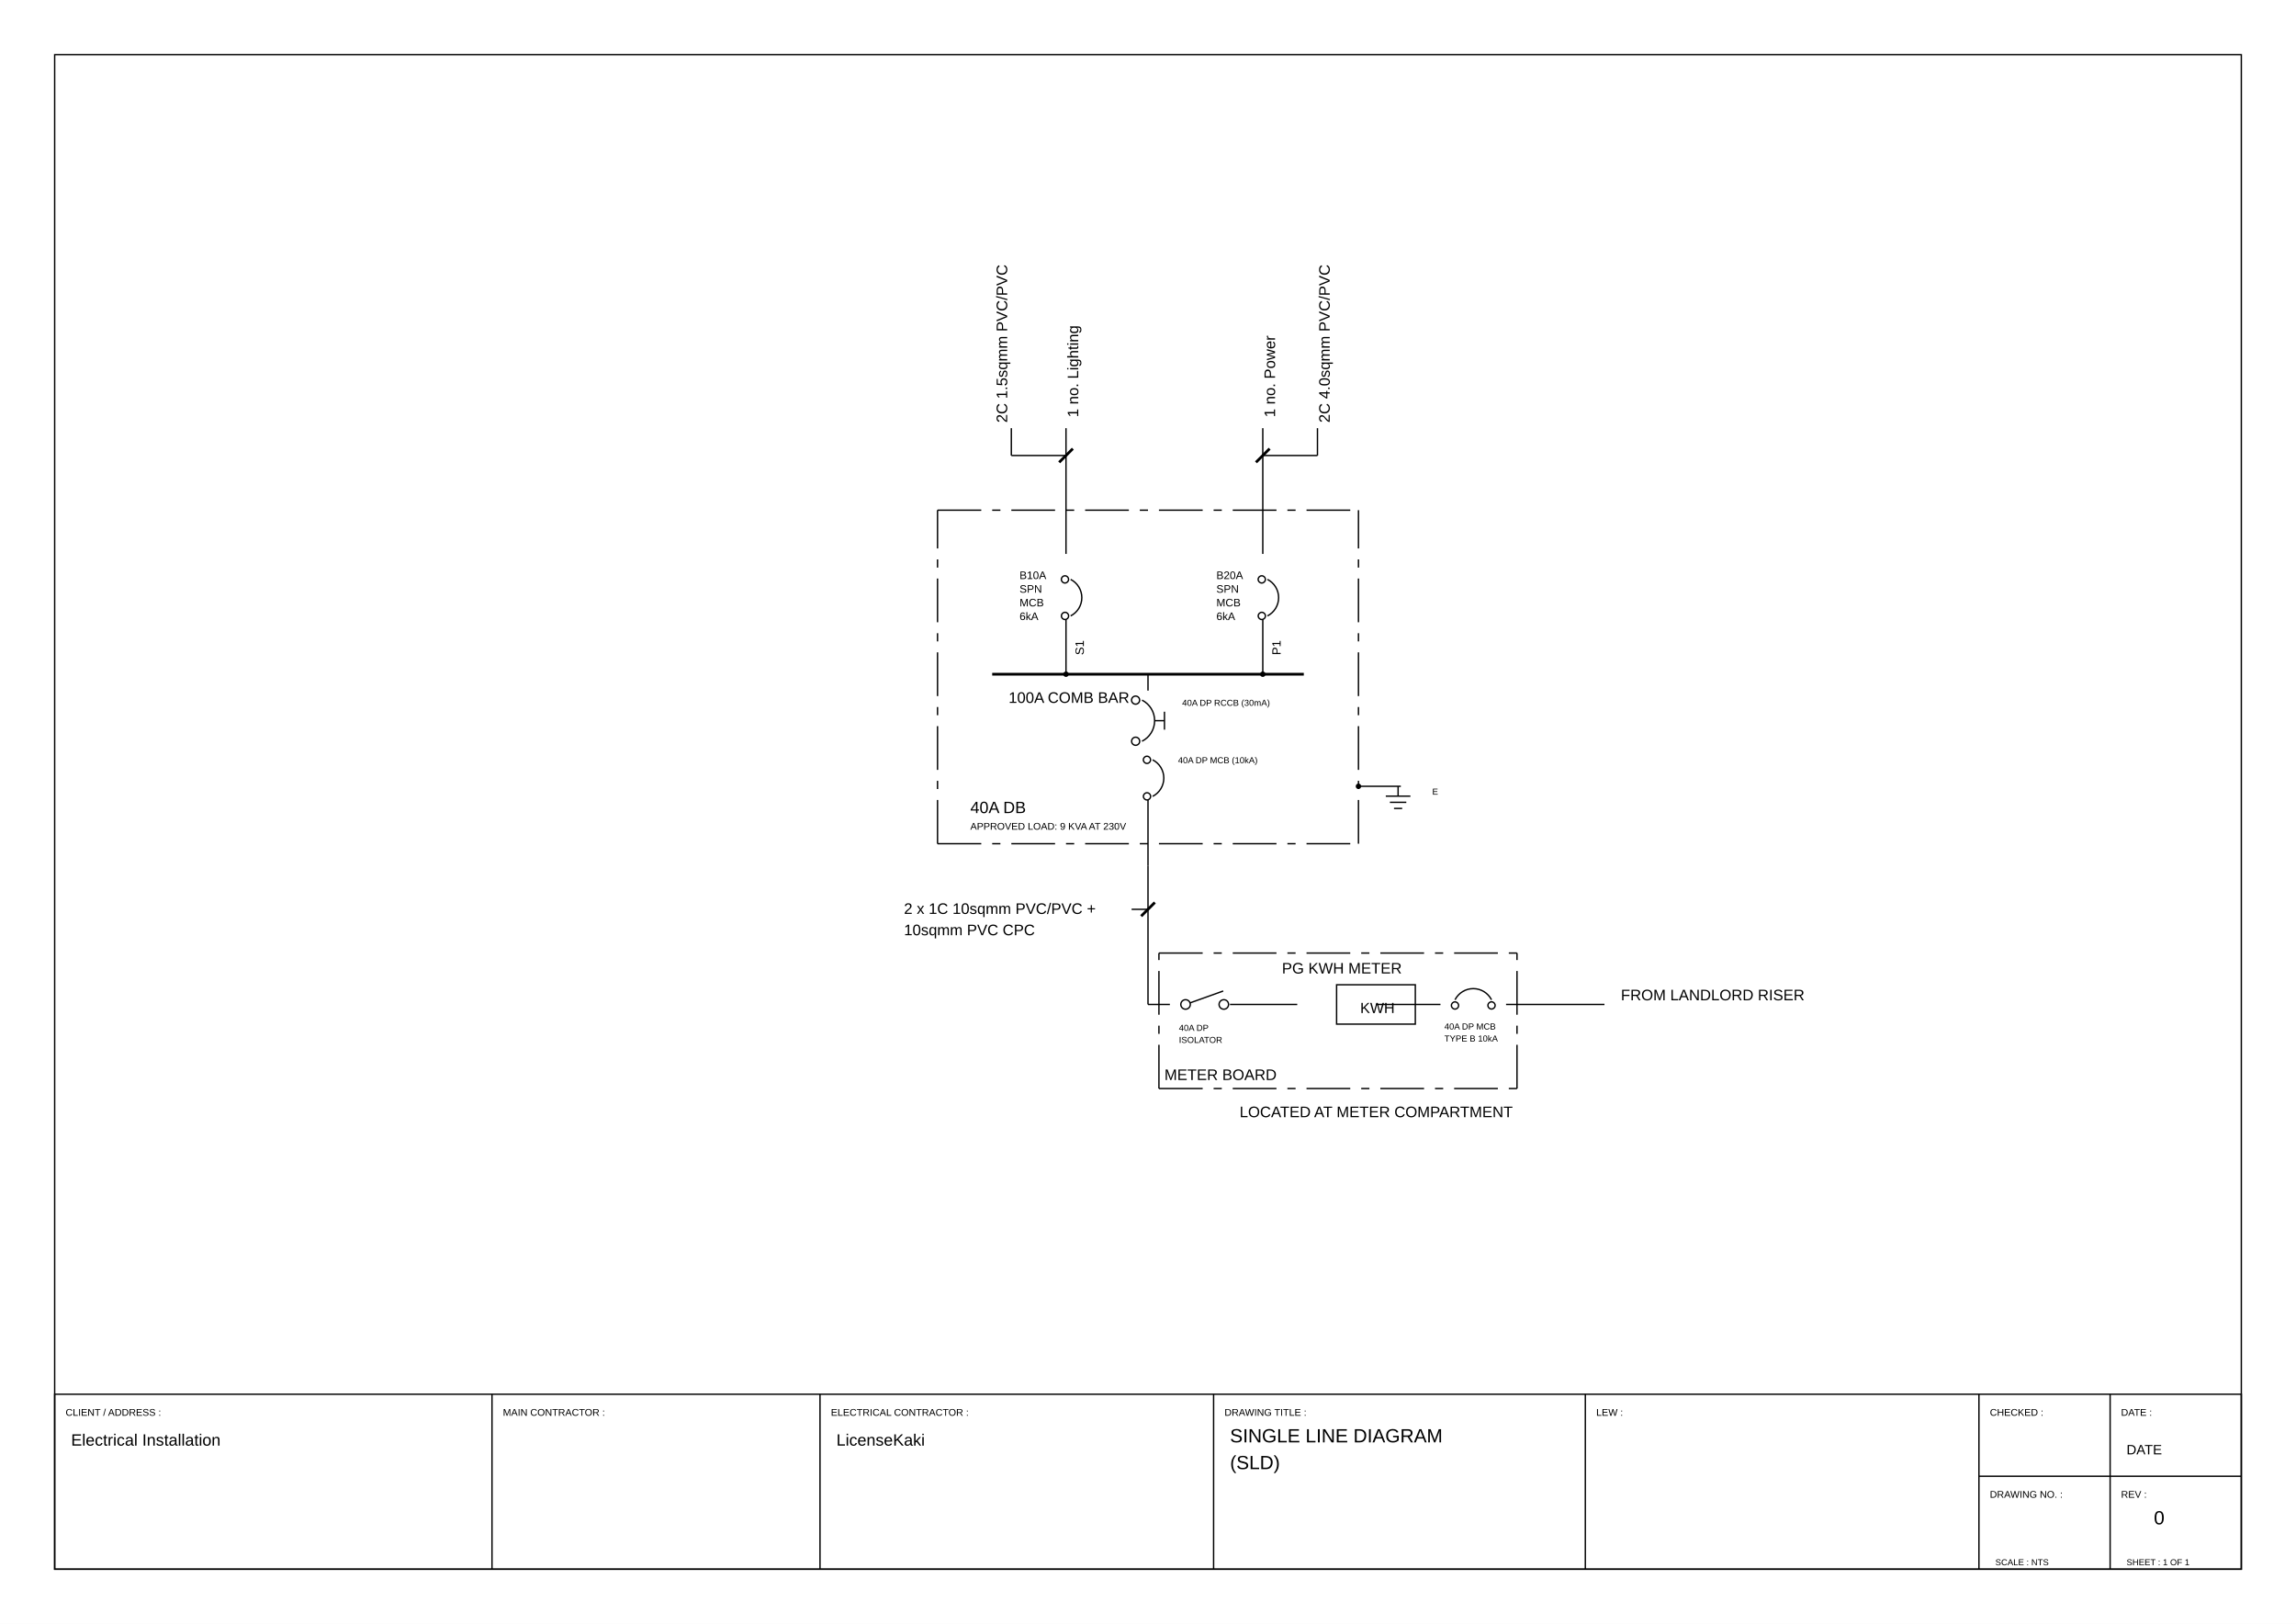
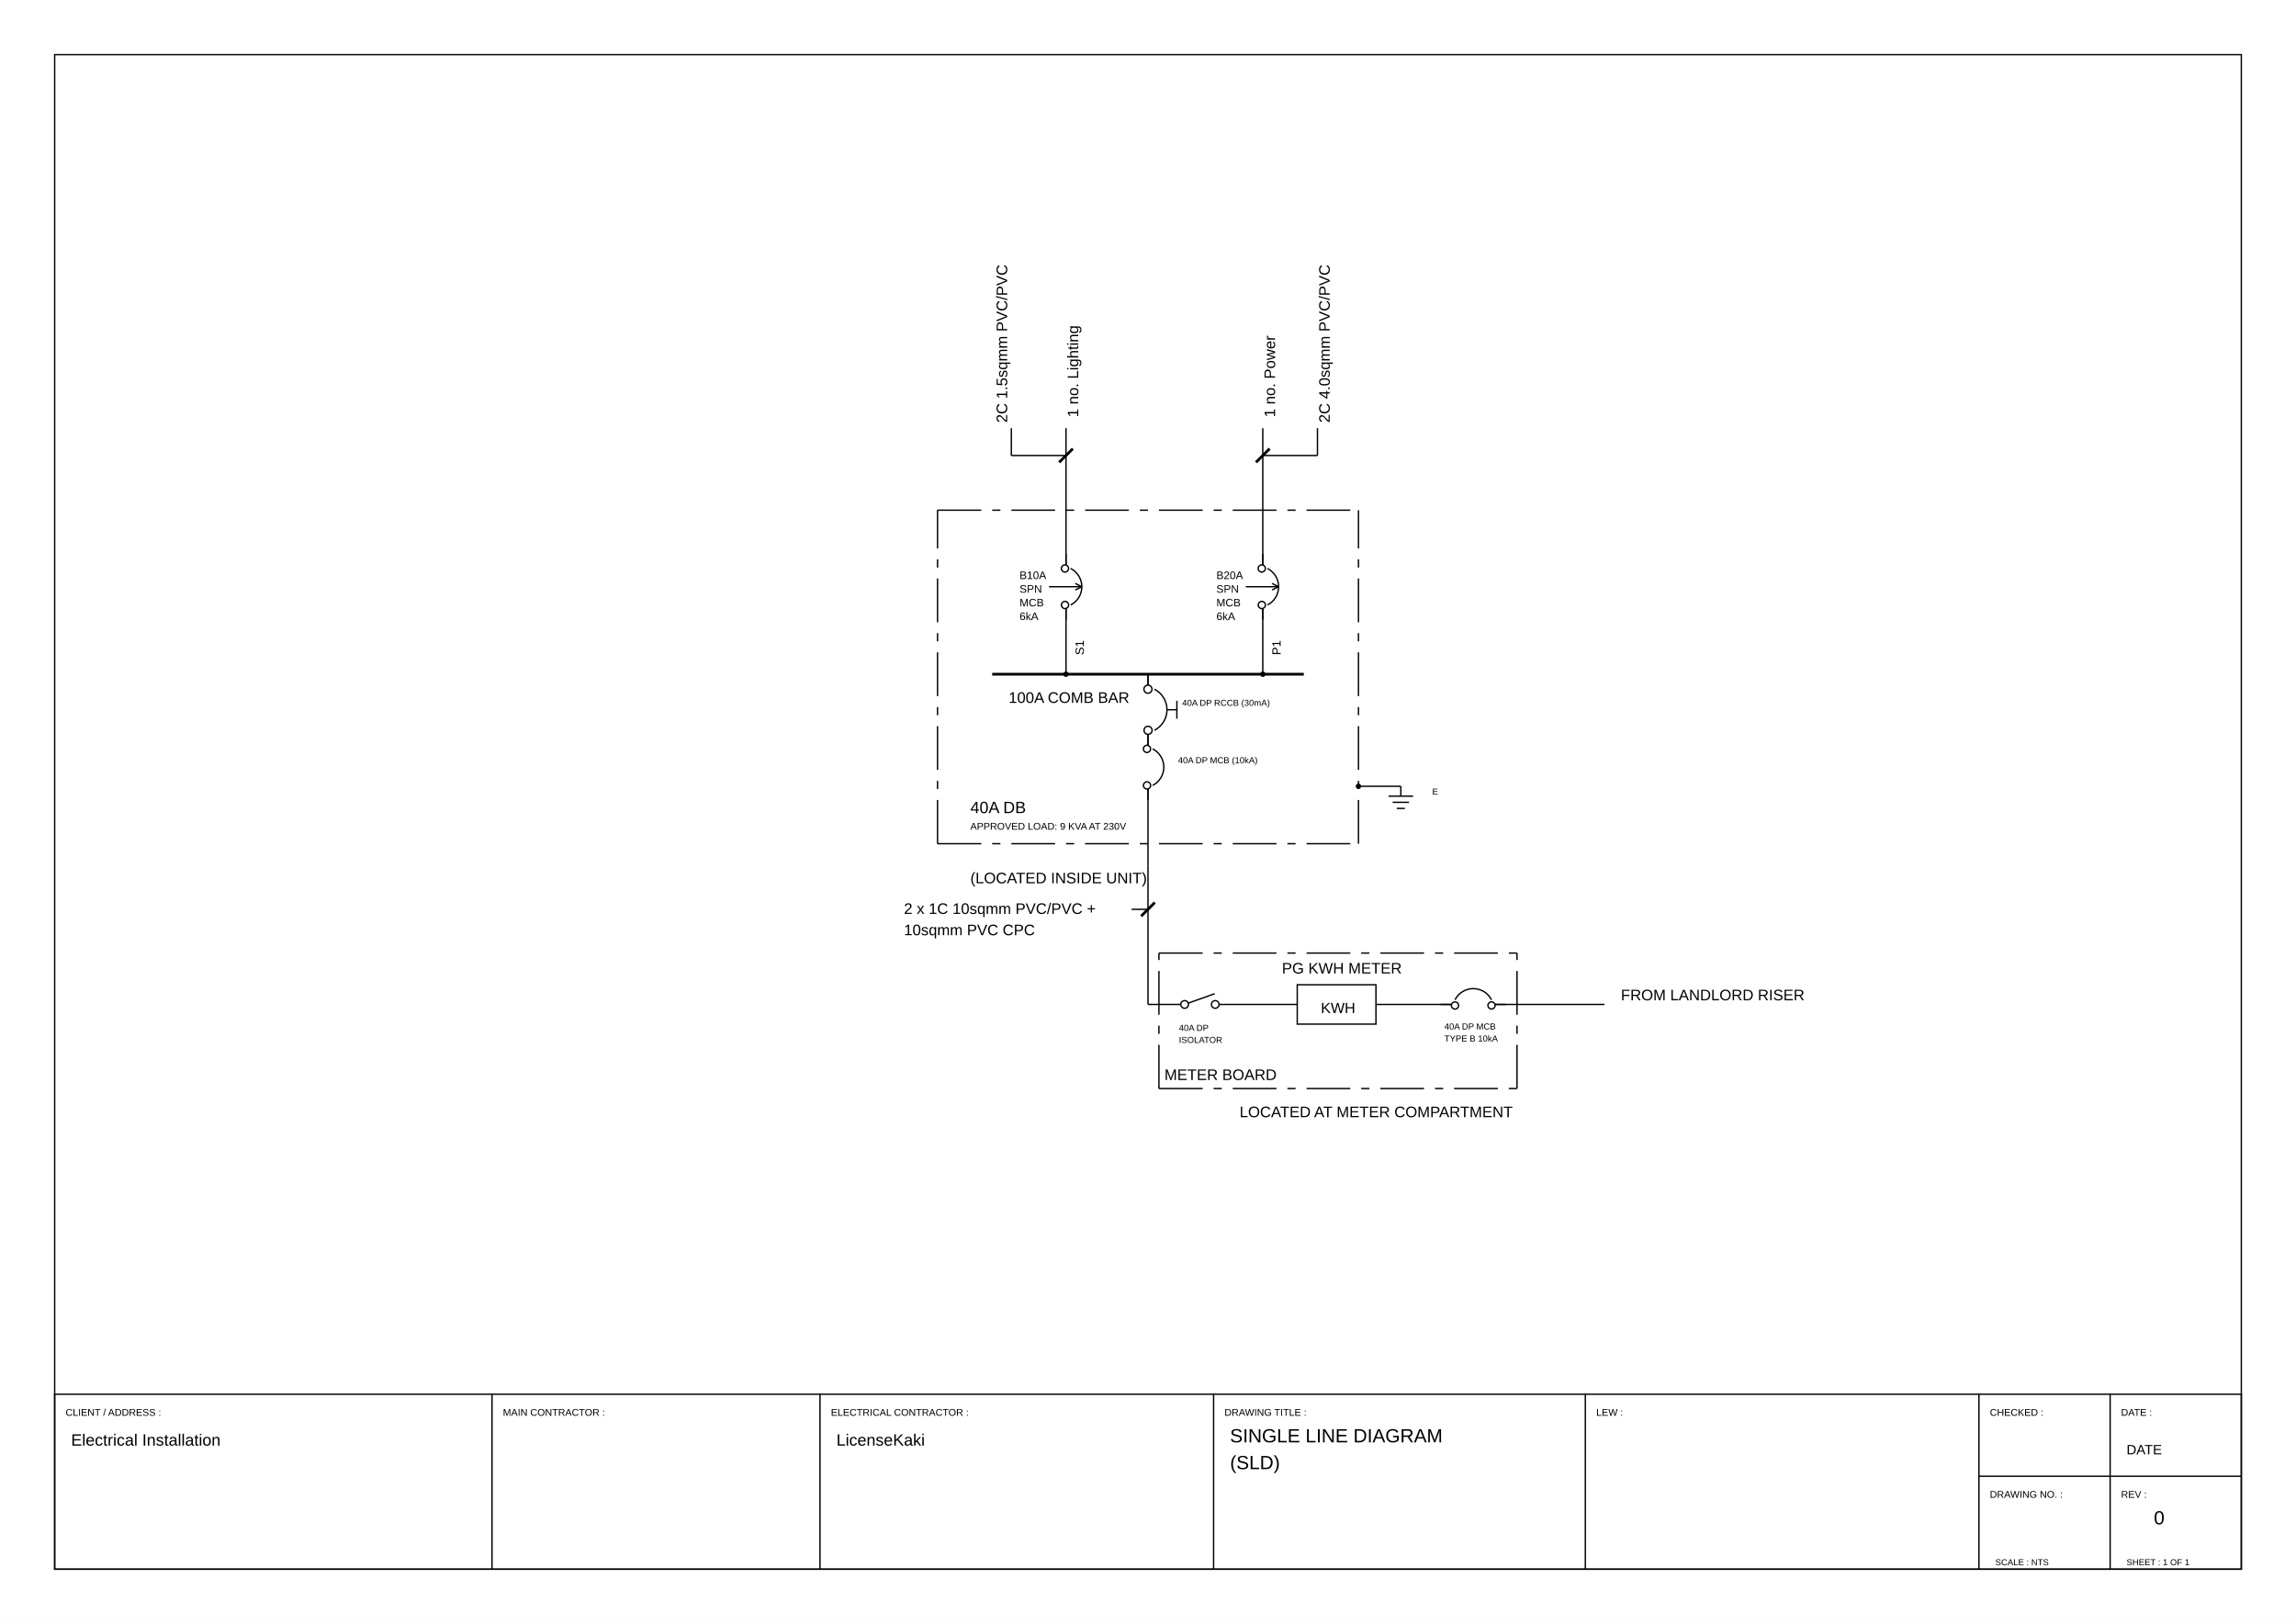
<svg xmlns="http://www.w3.org/2000/svg" viewBox="0 0 420.0 297.0" width="420.0mm" height="297.0mm">
  <rect width="420.0" height="297.0" fill="white" />
  <polygon points="10.00,287.00 410.00,287.00 410.00,10.00 10.00,10.00" stroke="#000000" stroke-width="0.25" fill="none" />
  <polygon points="10.00,287.00 410.00,287.00 410.00,255.00 10.00,255.00" stroke="#000000" stroke-width="0.25" fill="none" />
  <line x1="90.00" y1="255.00" x2="90.00" y2="287.00" stroke="#000000" stroke-width="0.25" fill="none" />
  <line x1="150.00" y1="255.00" x2="150.00" y2="287.00" stroke="#000000" stroke-width="0.25" fill="none" />
  <line x1="222.00" y1="255.00" x2="222.00" y2="287.00" stroke="#000000" stroke-width="0.25" fill="none" />
  <line x1="290.00" y1="255.00" x2="290.00" y2="287.00" stroke="#000000" stroke-width="0.25" fill="none" />
  <line x1="362.00" y1="255.00" x2="362.00" y2="287.00" stroke="#000000" stroke-width="0.25" fill="none" />
  <line x1="362.00" y1="270.00" x2="410.00" y2="270.00" stroke="#000000" stroke-width="0.25" fill="none" />
  <line x1="386.00" y1="255.00" x2="386.00" y2="287.00" stroke="#000000" stroke-width="0.25" fill="none" />
  <text x="12.00" y="258.94" font-family="Arial, Helvetica, sans-serif" font-size="1.8" fill="#000000">CLIENT / ADDRESS :</text>
  <text x="92.00" y="258.94" font-family="Arial, Helvetica, sans-serif" font-size="1.8" fill="#000000">MAIN CONTRACTOR :</text>
  <text x="152.00" y="258.94" font-family="Arial, Helvetica, sans-serif" font-size="1.8" fill="#000000">ELECTRICAL CONTRACTOR :</text>
  <text x="224.00" y="258.94" font-family="Arial, Helvetica, sans-serif" font-size="1.8" fill="#000000">DRAWING TITLE :</text>
  <text x="292.00" y="258.94" font-family="Arial, Helvetica, sans-serif" font-size="1.8" fill="#000000">LEW :</text>
  <text x="364.00" y="258.94" font-family="Arial, Helvetica, sans-serif" font-size="1.8" fill="#000000">CHECKED :</text>
  <text x="388.00" y="258.94" font-family="Arial, Helvetica, sans-serif" font-size="1.8" fill="#000000">DATE :</text>
  <text x="364.00" y="273.94" font-family="Arial, Helvetica, sans-serif" font-size="1.8" fill="#000000">DRAWING NO. :</text>
  <text x="388.00" y="273.94" font-family="Arial, Helvetica, sans-serif" font-size="1.8" fill="#000000">REV :</text>
-   <circle cx="216.87" cy="183.71" r="0.87" stroke="#000000" stroke-width="0.25" fill="none" />
-   <circle cx="223.87" cy="183.71" r="0.87" stroke="#000000" stroke-width="0.25" fill="none" />
-   <polyline points="217.70,183.42 223.76,181.25" stroke="#000000" stroke-width="0.25" fill="none" />
+   <circle cx="216.70" cy="183.71" r="0.70" stroke="#000000" stroke-width="0.25" fill="none" />
+   <circle cx="222.30" cy="183.71" r="0.70" stroke="#000000" stroke-width="0.25" fill="none" />
+   <polyline points="217.36,183.47 222.21,181.74" stroke="#000000" stroke-width="0.25" fill="none" />
  <text x="215.66" y="188.54" font-family="Arial, Helvetica, sans-serif" font-size="1.6" fill="#000000">
    <tspan x="215.66">40A DP</tspan>
    <tspan x="215.66" dy="2.2">ISOLATOR</tspan>
  </text>
-   <polygon points="244.50,180.11 258.90,180.11 258.90,187.31 244.50,187.31" stroke="#000000" stroke-width="0.25" fill="none" />
-   <text x="248.82" y="185.28" font-family="Arial, Helvetica, sans-serif" font-size="2.7" fill="#000000">KWH</text>
+   <polygon points="237.30,180.11 251.70,180.11 251.70,187.31 237.30,187.31" stroke="#000000" stroke-width="0.25" fill="none" />
+   <text x="241.62" y="185.28" font-family="Arial, Helvetica, sans-serif" font-size="2.7" fill="#000000">KWH</text>
  <text x="234.50" y="178.05" font-family="Arial, Helvetica, sans-serif" font-size="2.8" fill="#000000">PG KWH METER</text>
  <path d="M 272.84,182.86 A 3.75,3.75 0 0,0 266.16,182.86" stroke="#000000" stroke-width="0.25" fill="none" />
  <circle cx="266.16" cy="183.90" r="0.66" stroke="#000000" stroke-width="0.25" fill="none" />
  <circle cx="272.84" cy="183.89" r="0.66" stroke="#000000" stroke-width="0.25" fill="none" />
+   <line x1="265.50" y1="183.71" x2="263.50" y2="183.71" stroke="#000000" stroke-width="0.25" fill="none" />
+   <line x1="273.50" y1="183.71" x2="275.50" y2="183.71" stroke="#000000" stroke-width="0.25" fill="none" />
  <text x="264.22" y="188.29" font-family="Arial, Helvetica, sans-serif" font-size="1.6" fill="#000000">
    <tspan x="264.22">40A DP MCB</tspan>
    <tspan x="264.22" dy="2.2">TYPE B 10kA</tspan>
  </text>
  <text x="296.50" y="182.95" font-family="Arial, Helvetica, sans-serif" font-size="2.8" fill="#000000">FROM LANDLORD RISER</text>
  <text x="165.36" y="167.15" font-family="Arial, Helvetica, sans-serif" font-size="2.8" fill="#000000">
    <tspan x="165.36">2 x 1C 10sqmm PVC/PVC +</tspan>
    <tspan x="165.36" dy="3.9">10sqmm PVC CPC</tspan>
  </text>
  <text x="213.00" y="197.53" font-family="Arial, Helvetica, sans-serif" font-size="2.8" fill="#000000">METER BOARD</text>
  <text x="226.75" y="204.33" font-family="Arial, Helvetica, sans-serif" font-size="2.8" fill="#000000">LOCATED AT METER COMPARTMENT</text>
-   <path d="M 210.85,145.65 A 3.75,3.75 0 0,0 210.85,138.97" stroke="#000000" stroke-width="0.25" fill="none" />
-   <circle cx="209.81" cy="138.97" r="0.66" stroke="#000000" stroke-width="0.25" fill="none" />
-   <circle cx="209.82" cy="145.65" r="0.66" stroke="#000000" stroke-width="0.25" fill="none" />
+   <path d="M 210.85,143.65 A 3.75,3.75 0 0,0 210.85,136.97" stroke="#000000" stroke-width="0.25" fill="none" />
+   <circle cx="209.81" cy="136.97" r="0.66" stroke="#000000" stroke-width="0.25" fill="none" />
+   <circle cx="209.82" cy="143.65" r="0.66" stroke="#000000" stroke-width="0.25" fill="none" />
+   <line x1="210.00" y1="144.31" x2="210.00" y2="146.31" stroke="#000000" stroke-width="0.25" fill="none" />
+   <line x1="210.00" y1="136.31" x2="210.00" y2="134.31" stroke="#000000" stroke-width="0.25" fill="none" />
  <text x="215.50" y="139.59" font-family="Arial, Helvetica, sans-serif" font-size="1.6" fill="#000000">40A DP MCB (10kA)</text>
-   <path d="M 208.91,135.57 A 4.22,4.22 0 0,0 208.91,128.05" stroke="#000000" stroke-width="0.25" fill="none" />
-   <circle cx="207.73" cy="128.05" r="0.74" stroke="#000000" stroke-width="0.25" fill="none" />
-   <circle cx="207.74" cy="135.57" r="0.74" stroke="#000000" stroke-width="0.25" fill="none" />
-   <line x1="211.20" y1="131.81" x2="213.01" y2="131.81" stroke="#000000" stroke-width="0.25" fill="none" />
-   <line x1="213.01" y1="133.45" x2="213.01" y2="130.17" stroke="#000000" stroke-width="0.25" fill="none" />
+   <path d="M 211.17,133.57 A 4.22,4.22 0 0,0 211.17,126.05" stroke="#000000" stroke-width="0.25" fill="none" />
+   <circle cx="209.99" cy="126.05" r="0.74" stroke="#000000" stroke-width="0.25" fill="none" />
+   <circle cx="210.01" cy="133.57" r="0.74" stroke="#000000" stroke-width="0.25" fill="none" />
+   <line x1="213.47" y1="129.81" x2="215.28" y2="129.81" stroke="#000000" stroke-width="0.25" fill="none" />
+   <line x1="215.28" y1="131.45" x2="215.28" y2="128.17" stroke="#000000" stroke-width="0.25" fill="none" />
+   <line x1="210.00" y1="134.31" x2="210.00" y2="136.31" stroke="#000000" stroke-width="0.25" fill="none" />
+   <line x1="210.00" y1="125.31" x2="210.00" y2="123.31" stroke="#000000" stroke-width="0.25" fill="none" />
  <text x="216.25" y="129.09" font-family="Arial, Helvetica, sans-serif" font-size="1.6" fill="#000000">40A DP RCCB (30mA)</text>
  <line x1="181.50" y1="123.31" x2="238.50" y2="123.31" stroke="#000000" stroke-width="0.50" fill="none" />
  <text x="184.50" y="128.55" font-family="Arial, Helvetica, sans-serif" font-size="2.8" fill="#000000">100A COMB BAR</text>
  <text x="196.50" y="121.57" font-family="Arial, Helvetica, sans-serif" font-size="2.2" fill="#000000" transform="rotate(-90.0,196.50,119.81)">S1</text>
-   <path d="M 195.85,112.65 A 3.75,3.75 0 0,0 195.85,105.97" stroke="#000000" stroke-width="0.25" fill="none" />
-   <circle cx="194.81" cy="105.97" r="0.66" stroke="#000000" stroke-width="0.25" fill="none" />
-   <circle cx="194.82" cy="112.65" r="0.66" stroke="#000000" stroke-width="0.25" fill="none" />
+   <path d="M 195.85,110.65 A 3.75,3.75 0 0,0 195.85,103.97" stroke="#000000" stroke-width="0.25" fill="none" />
+   <circle cx="194.81" cy="103.97" r="0.66" stroke="#000000" stroke-width="0.25" fill="none" />
+   <circle cx="194.82" cy="110.65" r="0.66" stroke="#000000" stroke-width="0.25" fill="none" />
+   <line x1="195.00" y1="111.31" x2="195.00" y2="113.31" stroke="#000000" stroke-width="0.25" fill="none" />
+   <line x1="195.00" y1="103.31" x2="195.00" y2="101.31" stroke="#000000" stroke-width="0.25" fill="none" />
+   <line x1="191.89" y1="107.31" x2="197.89" y2="107.31" stroke="#000000" stroke-width="0.25" fill="none" />
+   <line x1="197.89" y1="107.31" x2="196.69" y2="106.71" stroke="#000000" stroke-width="0.25" fill="none" />
+   <line x1="197.89" y1="107.31" x2="196.69" y2="107.91" stroke="#000000" stroke-width="0.25" fill="none" />
  <text x="186.50" y="105.91" font-family="Arial, Helvetica, sans-serif" font-size="2.0" fill="#000000">B10A</text>
  <text x="186.50" y="108.41" font-family="Arial, Helvetica, sans-serif" font-size="2.0" fill="#000000">SPN</text>
  <text x="186.50" y="110.91" font-family="Arial, Helvetica, sans-serif" font-size="2.0" fill="#000000">MCB</text>
  <text x="186.50" y="113.41" font-family="Arial, Helvetica, sans-serif" font-size="2.0" fill="#000000">6kA</text>
  <text x="195.00" y="78.55" font-family="Arial, Helvetica, sans-serif" font-size="2.8" fill="#000000" transform="rotate(-90.0,195.00,76.31)">1 no. Lighting</text>
  <text x="232.50" y="121.57" font-family="Arial, Helvetica, sans-serif" font-size="2.2" fill="#000000" transform="rotate(-90.0,232.50,119.81)">P1</text>
-   <path d="M 231.85,112.65 A 3.75,3.75 0 0,0 231.85,105.97" stroke="#000000" stroke-width="0.25" fill="none" />
-   <circle cx="230.81" cy="105.97" r="0.66" stroke="#000000" stroke-width="0.25" fill="none" />
-   <circle cx="230.82" cy="112.65" r="0.66" stroke="#000000" stroke-width="0.25" fill="none" />
+   <path d="M 231.85,110.65 A 3.75,3.75 0 0,0 231.85,103.97" stroke="#000000" stroke-width="0.25" fill="none" />
+   <circle cx="230.81" cy="103.97" r="0.66" stroke="#000000" stroke-width="0.25" fill="none" />
+   <circle cx="230.82" cy="110.65" r="0.66" stroke="#000000" stroke-width="0.25" fill="none" />
+   <line x1="231.00" y1="111.31" x2="231.00" y2="113.31" stroke="#000000" stroke-width="0.25" fill="none" />
+   <line x1="231.00" y1="103.31" x2="231.00" y2="101.31" stroke="#000000" stroke-width="0.25" fill="none" />
+   <line x1="227.89" y1="107.31" x2="233.89" y2="107.31" stroke="#000000" stroke-width="0.25" fill="none" />
+   <line x1="233.89" y1="107.31" x2="232.69" y2="106.71" stroke="#000000" stroke-width="0.25" fill="none" />
+   <line x1="233.89" y1="107.31" x2="232.69" y2="107.91" stroke="#000000" stroke-width="0.25" fill="none" />
  <text x="222.50" y="105.91" font-family="Arial, Helvetica, sans-serif" font-size="2.0" fill="#000000">B20A</text>
  <text x="222.50" y="108.41" font-family="Arial, Helvetica, sans-serif" font-size="2.0" fill="#000000">SPN</text>
  <text x="222.50" y="110.91" font-family="Arial, Helvetica, sans-serif" font-size="2.0" fill="#000000">MCB</text>
  <text x="222.50" y="113.41" font-family="Arial, Helvetica, sans-serif" font-size="2.0" fill="#000000">6kA</text>
  <text x="231.00" y="78.55" font-family="Arial, Helvetica, sans-serif" font-size="2.8" fill="#000000" transform="rotate(-90.0,231.00,76.31)">1 no. Power</text>
  <text x="182.00" y="79.55" font-family="Arial, Helvetica, sans-serif" font-size="2.8" fill="#000000" transform="rotate(-90.0,182.00,77.31)">2C 1.5sqmm PVC/PVC</text>
  <text x="241.00" y="79.55" font-family="Arial, Helvetica, sans-serif" font-size="2.8" fill="#000000" transform="rotate(-90.0,241.00,77.31)">2C 4.0sqmm PVC/PVC</text>
  <text x="177.50" y="148.71" font-family="Arial, Helvetica, sans-serif" font-size="3.0" fill="#000000">40A DB</text>
  <text x="177.50" y="151.75" font-family="Arial, Helvetica, sans-serif" font-size="1.8" fill="#000000">APPROVED LOAD: 9 KVA AT 230V</text>
-   <line x1="255.75" y1="143.81" x2="255.75" y2="145.61" stroke="#000000" stroke-width="0.25" fill="none" />
-   <line x1="253.50" y1="145.61" x2="258.00" y2="145.61" stroke="#000000" stroke-width="0.25" fill="none" />
-   <line x1="254.25" y1="146.74" x2="257.25" y2="146.74" stroke="#000000" stroke-width="0.25" fill="none" />
-   <line x1="255.00" y1="147.86" x2="256.50" y2="147.86" stroke="#000000" stroke-width="0.25" fill="none" />
+   <text x="177.50" y="161.55" font-family="Arial, Helvetica, sans-serif" font-size="2.8" fill="#000000">(LOCATED INSIDE UNIT)</text>
+   <line x1="256.25" y1="143.81" x2="256.25" y2="145.61" stroke="#000000" stroke-width="0.25" fill="none" />
+   <line x1="254.00" y1="145.61" x2="258.50" y2="145.61" stroke="#000000" stroke-width="0.25" fill="none" />
+   <line x1="254.75" y1="146.74" x2="257.75" y2="146.74" stroke="#000000" stroke-width="0.25" fill="none" />
+   <line x1="255.50" y1="147.86" x2="257.00" y2="147.86" stroke="#000000" stroke-width="0.25" fill="none" />
  <text x="262.00" y="145.34" font-family="Arial, Helvetica, sans-serif" font-size="1.6" fill="#000000">E</text>
-   <line x1="210.00" y1="183.71" x2="214.00" y2="183.71" stroke="#000000" stroke-width="0.25" fill="none" />
-   <line x1="225.00" y1="183.71" x2="237.30" y2="183.71" stroke="#000000" stroke-width="0.25" fill="none" />
-   <line x1="251.70" y1="183.71" x2="263.50" y2="183.71" stroke="#000000" stroke-width="0.25" fill="none" />
-   <line x1="275.50" y1="183.71" x2="293.50" y2="183.71" stroke="#000000" stroke-width="0.25" fill="none" />
+   <line x1="210.00" y1="183.71" x2="216.00" y2="183.71" stroke="#000000" stroke-width="0.25" fill="none" />
+   <line x1="223.00" y1="183.71" x2="237.30" y2="183.71" stroke="#000000" stroke-width="0.25" fill="none" />
+   <line x1="251.70" y1="183.71" x2="265.50" y2="183.71" stroke="#000000" stroke-width="0.25" fill="none" />
+   <line x1="273.50" y1="183.71" x2="293.50" y2="183.71" stroke="#000000" stroke-width="0.25" fill="none" />
  <line x1="210.00" y1="183.71" x2="210.00" y2="158.31" stroke="#000000" stroke-width="0.25" fill="none" />
  <line x1="210.00" y1="166.31" x2="207.00" y2="166.31" stroke="#000000" stroke-width="0.25" fill="none" />
-   <line x1="210.00" y1="158.31" x2="210.00" y2="146.31" stroke="#000000" stroke-width="0.25" fill="none" />
-   <line x1="210.00" y1="126.31" x2="210.00" y2="123.31" stroke="#000000" stroke-width="0.25" fill="none" />
-   <line x1="195.00" y1="123.31" x2="195.00" y2="113.31" stroke="#000000" stroke-width="0.25" fill="none" />
-   <line x1="195.00" y1="101.31" x2="195.00" y2="78.31" stroke="#000000" stroke-width="0.25" fill="none" />
-   <line x1="231.00" y1="123.31" x2="231.00" y2="113.31" stroke="#000000" stroke-width="0.25" fill="none" />
-   <line x1="231.00" y1="101.31" x2="231.00" y2="78.31" stroke="#000000" stroke-width="0.25" fill="none" />
+   <line x1="210.00" y1="158.31" x2="210.00" y2="144.31" stroke="#000000" stroke-width="0.25" fill="none" />
+   <line x1="210.00" y1="125.31" x2="210.00" y2="123.31" stroke="#000000" stroke-width="0.25" fill="none" />
+   <line x1="195.00" y1="123.31" x2="195.00" y2="111.31" stroke="#000000" stroke-width="0.25" fill="none" />
+   <line x1="195.00" y1="103.31" x2="195.00" y2="78.31" stroke="#000000" stroke-width="0.25" fill="none" />
+   <line x1="231.00" y1="123.31" x2="231.00" y2="111.31" stroke="#000000" stroke-width="0.25" fill="none" />
+   <line x1="231.00" y1="103.31" x2="231.00" y2="78.31" stroke="#000000" stroke-width="0.25" fill="none" />
  <line x1="185.00" y1="83.31" x2="195.00" y2="83.31" stroke="#000000" stroke-width="0.25" fill="none" />
  <line x1="185.00" y1="83.31" x2="185.00" y2="78.31" stroke="#000000" stroke-width="0.25" fill="none" />
  <line x1="231.00" y1="83.31" x2="241.00" y2="83.31" stroke="#000000" stroke-width="0.25" fill="none" />
  <line x1="241.00" y1="83.31" x2="241.00" y2="78.31" stroke="#000000" stroke-width="0.25" fill="none" />
  <line x1="248.50" y1="143.81" x2="256.25" y2="143.81" stroke="#000000" stroke-width="0.25" fill="none" />
  <line x1="208.75" y1="167.56" x2="211.25" y2="165.06" stroke="#000000" stroke-width="0.50" fill="none" />
  <line x1="193.75" y1="84.56" x2="196.25" y2="82.06" stroke="#000000" stroke-width="0.50" fill="none" />
  <line x1="229.75" y1="84.56" x2="232.25" y2="82.06" stroke="#000000" stroke-width="0.50" fill="none" />
  <line x1="212.00" y1="199.09" x2="220.00" y2="199.09" stroke="#000000" stroke-width="0.25" fill="none" />
  <line x1="222.00" y1="199.09" x2="223.50" y2="199.09" stroke="#000000" stroke-width="0.25" fill="none" />
  <line x1="225.50" y1="199.09" x2="233.50" y2="199.09" stroke="#000000" stroke-width="0.25" fill="none" />
  <line x1="235.50" y1="199.09" x2="237.00" y2="199.09" stroke="#000000" stroke-width="0.25" fill="none" />
  <line x1="239.00" y1="199.09" x2="247.00" y2="199.09" stroke="#000000" stroke-width="0.25" fill="none" />
  <line x1="249.00" y1="199.09" x2="250.50" y2="199.09" stroke="#000000" stroke-width="0.25" fill="none" />
  <line x1="252.50" y1="199.09" x2="260.50" y2="199.09" stroke="#000000" stroke-width="0.25" fill="none" />
  <line x1="262.50" y1="199.09" x2="264.00" y2="199.09" stroke="#000000" stroke-width="0.25" fill="none" />
  <line x1="266.00" y1="199.09" x2="274.00" y2="199.09" stroke="#000000" stroke-width="0.25" fill="none" />
  <line x1="276.00" y1="199.09" x2="277.50" y2="199.09" stroke="#000000" stroke-width="0.25" fill="none" />
  <line x1="212.00" y1="174.31" x2="220.00" y2="174.31" stroke="#000000" stroke-width="0.25" fill="none" />
  <line x1="222.00" y1="174.31" x2="223.50" y2="174.31" stroke="#000000" stroke-width="0.25" fill="none" />
  <line x1="225.50" y1="174.31" x2="233.50" y2="174.31" stroke="#000000" stroke-width="0.25" fill="none" />
  <line x1="235.50" y1="174.31" x2="237.00" y2="174.31" stroke="#000000" stroke-width="0.25" fill="none" />
  <line x1="239.00" y1="174.31" x2="247.00" y2="174.31" stroke="#000000" stroke-width="0.25" fill="none" />
  <line x1="249.00" y1="174.31" x2="250.50" y2="174.31" stroke="#000000" stroke-width="0.25" fill="none" />
  <line x1="252.50" y1="174.31" x2="260.50" y2="174.31" stroke="#000000" stroke-width="0.25" fill="none" />
  <line x1="262.50" y1="174.31" x2="264.00" y2="174.31" stroke="#000000" stroke-width="0.25" fill="none" />
  <line x1="266.00" y1="174.31" x2="274.00" y2="174.31" stroke="#000000" stroke-width="0.25" fill="none" />
  <line x1="276.00" y1="174.31" x2="277.50" y2="174.31" stroke="#000000" stroke-width="0.25" fill="none" />
  <line x1="212.00" y1="199.09" x2="212.00" y2="191.09" stroke="#000000" stroke-width="0.25" fill="none" />
  <line x1="212.00" y1="189.09" x2="212.00" y2="187.59" stroke="#000000" stroke-width="0.25" fill="none" />
  <line x1="212.00" y1="185.59" x2="212.00" y2="177.59" stroke="#000000" stroke-width="0.25" fill="none" />
  <line x1="212.00" y1="175.59" x2="212.00" y2="174.31" stroke="#000000" stroke-width="0.25" fill="none" />
  <line x1="277.50" y1="199.09" x2="277.50" y2="191.09" stroke="#000000" stroke-width="0.25" fill="none" />
  <line x1="277.50" y1="189.09" x2="277.50" y2="187.59" stroke="#000000" stroke-width="0.25" fill="none" />
  <line x1="277.50" y1="185.59" x2="277.50" y2="177.59" stroke="#000000" stroke-width="0.25" fill="none" />
  <line x1="277.50" y1="175.59" x2="277.50" y2="174.31" stroke="#000000" stroke-width="0.25" fill="none" />
  <line x1="171.50" y1="154.31" x2="179.50" y2="154.31" stroke="#000000" stroke-width="0.25" fill="none" />
  <line x1="181.50" y1="154.31" x2="183.00" y2="154.31" stroke="#000000" stroke-width="0.25" fill="none" />
  <line x1="185.00" y1="154.31" x2="193.00" y2="154.31" stroke="#000000" stroke-width="0.25" fill="none" />
  <line x1="195.00" y1="154.31" x2="196.50" y2="154.31" stroke="#000000" stroke-width="0.25" fill="none" />
  <line x1="198.50" y1="154.31" x2="206.50" y2="154.31" stroke="#000000" stroke-width="0.25" fill="none" />
  <line x1="208.50" y1="154.31" x2="210.00" y2="154.31" stroke="#000000" stroke-width="0.25" fill="none" />
  <line x1="212.00" y1="154.31" x2="220.00" y2="154.31" stroke="#000000" stroke-width="0.25" fill="none" />
  <line x1="222.00" y1="154.31" x2="223.50" y2="154.31" stroke="#000000" stroke-width="0.25" fill="none" />
  <line x1="225.50" y1="154.31" x2="233.50" y2="154.31" stroke="#000000" stroke-width="0.25" fill="none" />
  <line x1="235.50" y1="154.31" x2="237.00" y2="154.31" stroke="#000000" stroke-width="0.25" fill="none" />
  <line x1="239.00" y1="154.31" x2="247.00" y2="154.31" stroke="#000000" stroke-width="0.25" fill="none" />
  <line x1="171.50" y1="93.31" x2="179.50" y2="93.31" stroke="#000000" stroke-width="0.25" fill="none" />
  <line x1="181.50" y1="93.31" x2="183.00" y2="93.31" stroke="#000000" stroke-width="0.25" fill="none" />
  <line x1="185.00" y1="93.31" x2="193.00" y2="93.31" stroke="#000000" stroke-width="0.25" fill="none" />
  <line x1="195.00" y1="93.31" x2="196.50" y2="93.31" stroke="#000000" stroke-width="0.25" fill="none" />
  <line x1="198.50" y1="93.31" x2="206.50" y2="93.31" stroke="#000000" stroke-width="0.25" fill="none" />
  <line x1="208.50" y1="93.31" x2="210.00" y2="93.31" stroke="#000000" stroke-width="0.25" fill="none" />
  <line x1="212.00" y1="93.31" x2="220.00" y2="93.31" stroke="#000000" stroke-width="0.25" fill="none" />
  <line x1="222.00" y1="93.31" x2="223.50" y2="93.31" stroke="#000000" stroke-width="0.25" fill="none" />
  <line x1="225.50" y1="93.31" x2="233.50" y2="93.31" stroke="#000000" stroke-width="0.25" fill="none" />
  <line x1="235.50" y1="93.31" x2="237.00" y2="93.31" stroke="#000000" stroke-width="0.25" fill="none" />
  <line x1="239.00" y1="93.31" x2="247.00" y2="93.31" stroke="#000000" stroke-width="0.25" fill="none" />
  <line x1="171.50" y1="154.31" x2="171.50" y2="146.31" stroke="#000000" stroke-width="0.25" fill="none" />
  <line x1="171.50" y1="144.31" x2="171.50" y2="142.81" stroke="#000000" stroke-width="0.25" fill="none" />
  <line x1="171.50" y1="140.81" x2="171.50" y2="132.81" stroke="#000000" stroke-width="0.25" fill="none" />
  <line x1="171.50" y1="130.81" x2="171.50" y2="129.31" stroke="#000000" stroke-width="0.25" fill="none" />
  <line x1="171.50" y1="127.31" x2="171.50" y2="119.31" stroke="#000000" stroke-width="0.25" fill="none" />
  <line x1="171.50" y1="117.31" x2="171.50" y2="115.81" stroke="#000000" stroke-width="0.25" fill="none" />
  <line x1="171.50" y1="113.81" x2="171.50" y2="105.81" stroke="#000000" stroke-width="0.25" fill="none" />
  <line x1="171.50" y1="103.81" x2="171.50" y2="102.31" stroke="#000000" stroke-width="0.25" fill="none" />
  <line x1="171.50" y1="100.31" x2="171.50" y2="93.31" stroke="#000000" stroke-width="0.25" fill="none" />
  <line x1="248.50" y1="154.31" x2="248.50" y2="146.31" stroke="#000000" stroke-width="0.25" fill="none" />
  <line x1="248.50" y1="144.31" x2="248.50" y2="142.81" stroke="#000000" stroke-width="0.25" fill="none" />
  <line x1="248.50" y1="140.81" x2="248.50" y2="132.81" stroke="#000000" stroke-width="0.25" fill="none" />
  <line x1="248.50" y1="130.81" x2="248.50" y2="129.31" stroke="#000000" stroke-width="0.25" fill="none" />
  <line x1="248.50" y1="127.31" x2="248.50" y2="119.31" stroke="#000000" stroke-width="0.25" fill="none" />
  <line x1="248.50" y1="117.31" x2="248.50" y2="115.81" stroke="#000000" stroke-width="0.25" fill="none" />
  <line x1="248.50" y1="113.81" x2="248.50" y2="105.81" stroke="#000000" stroke-width="0.25" fill="none" />
  <line x1="248.50" y1="103.81" x2="248.50" y2="102.31" stroke="#000000" stroke-width="0.25" fill="none" />
  <line x1="248.50" y1="100.31" x2="248.50" y2="93.31" stroke="#000000" stroke-width="0.25" fill="none" />
  <circle cx="195.00" cy="123.31" r="0.50" fill="rgb(0,0,0)" stroke="none" />
  <circle cx="231.00" cy="123.31" r="0.50" fill="rgb(0,0,0)" stroke="none" />
  <circle cx="248.50" cy="143.81" r="0.50" fill="rgb(0,0,0)" stroke="none" />
  <text x="13.00" y="264.40" font-family="Arial, Helvetica, sans-serif" font-size="3.0" fill="#000000">Electrical Installation</text>
  <text x="153.00" y="264.40" font-family="Arial, Helvetica, sans-serif" font-size="3.0" fill="#000000">LicenseKaki</text>
  <text x="225.00" y="263.80" font-family="Arial, Helvetica, sans-serif" font-size="3.5" fill="#000000">
    <tspan x="225.00">SINGLE LINE DIAGRAM</tspan>
    <tspan x="225.00" dy="4.9">(SLD)</tspan>
  </text>
  <text x="389.00" y="266.00" font-family="Arial, Helvetica, sans-serif" font-size="2.5" fill="#000000">DATE</text>
  <text x="365.00" y="278.00" font-family="Arial, Helvetica, sans-serif" font-size="2.5" fill="#000000" />
  <text x="394.00" y="278.80" font-family="Arial, Helvetica, sans-serif" font-size="3.5" fill="#000000">0</text>
  <text x="365.00" y="286.28" font-family="Arial, Helvetica, sans-serif" font-size="1.6" fill="#000000">SCALE : NTS</text>
  <text x="389.00" y="286.28" font-family="Arial, Helvetica, sans-serif" font-size="1.6" fill="#000000">SHEET : 1 OF 1</text>
</svg>
